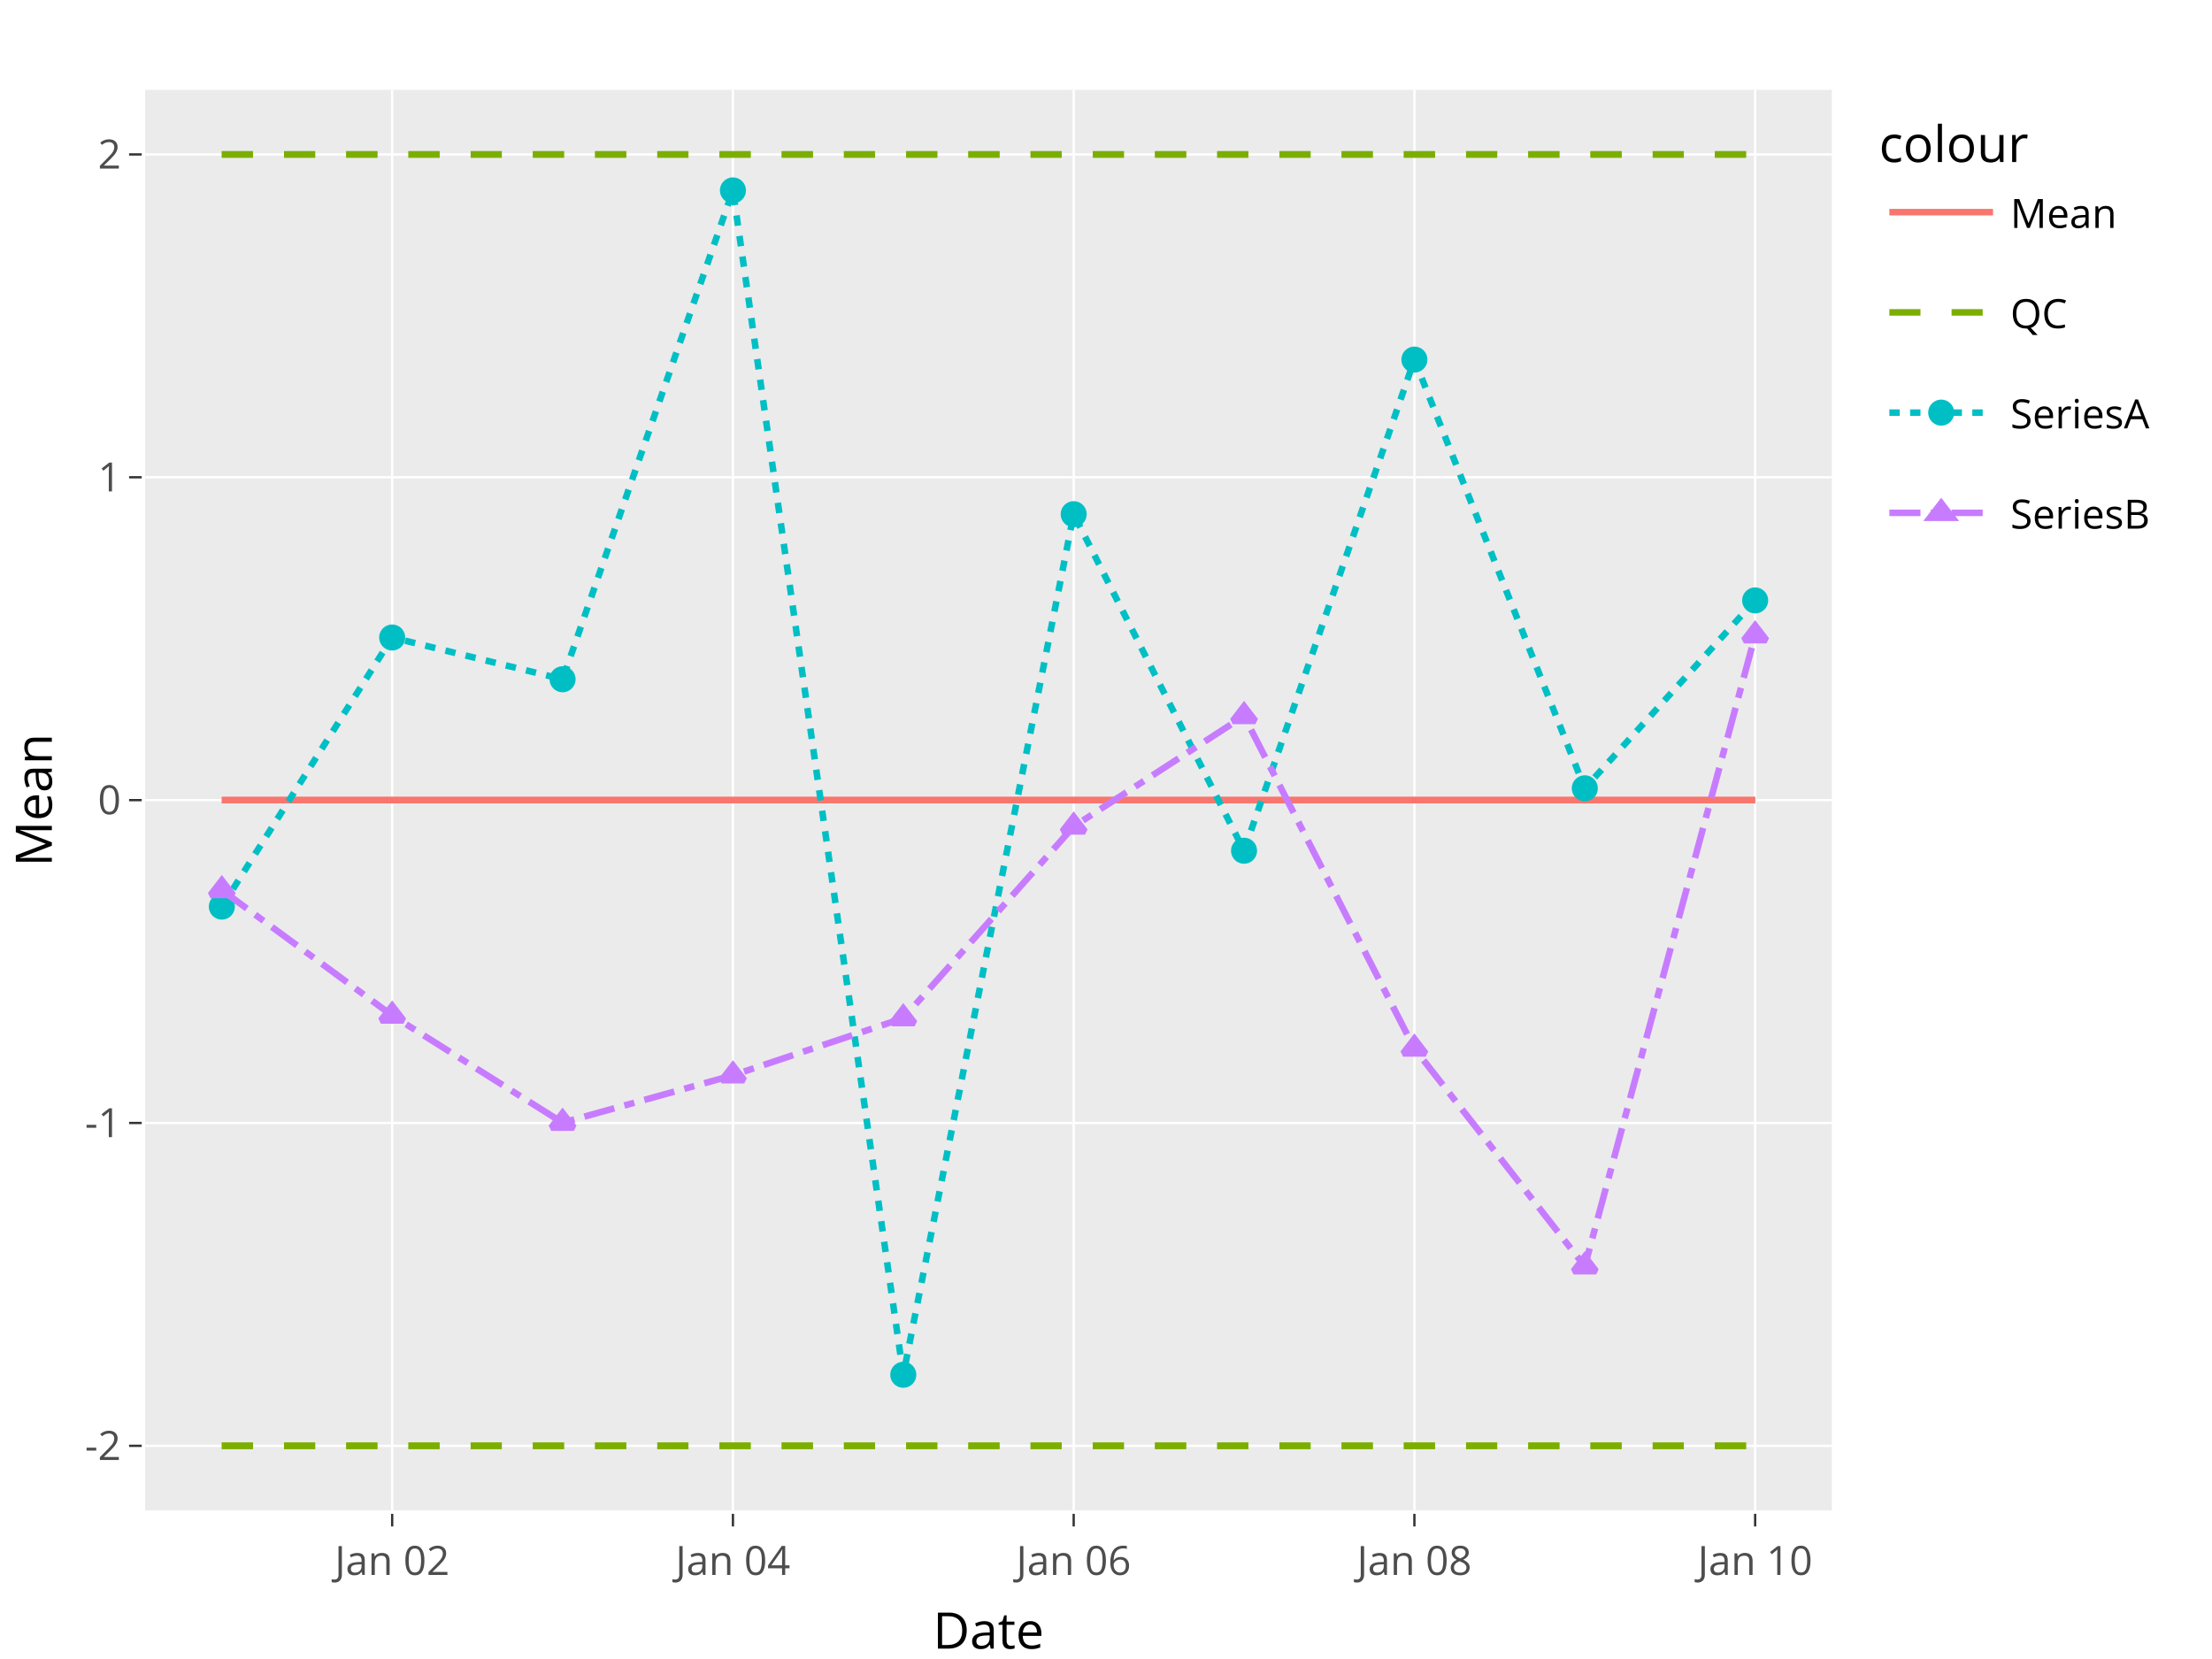
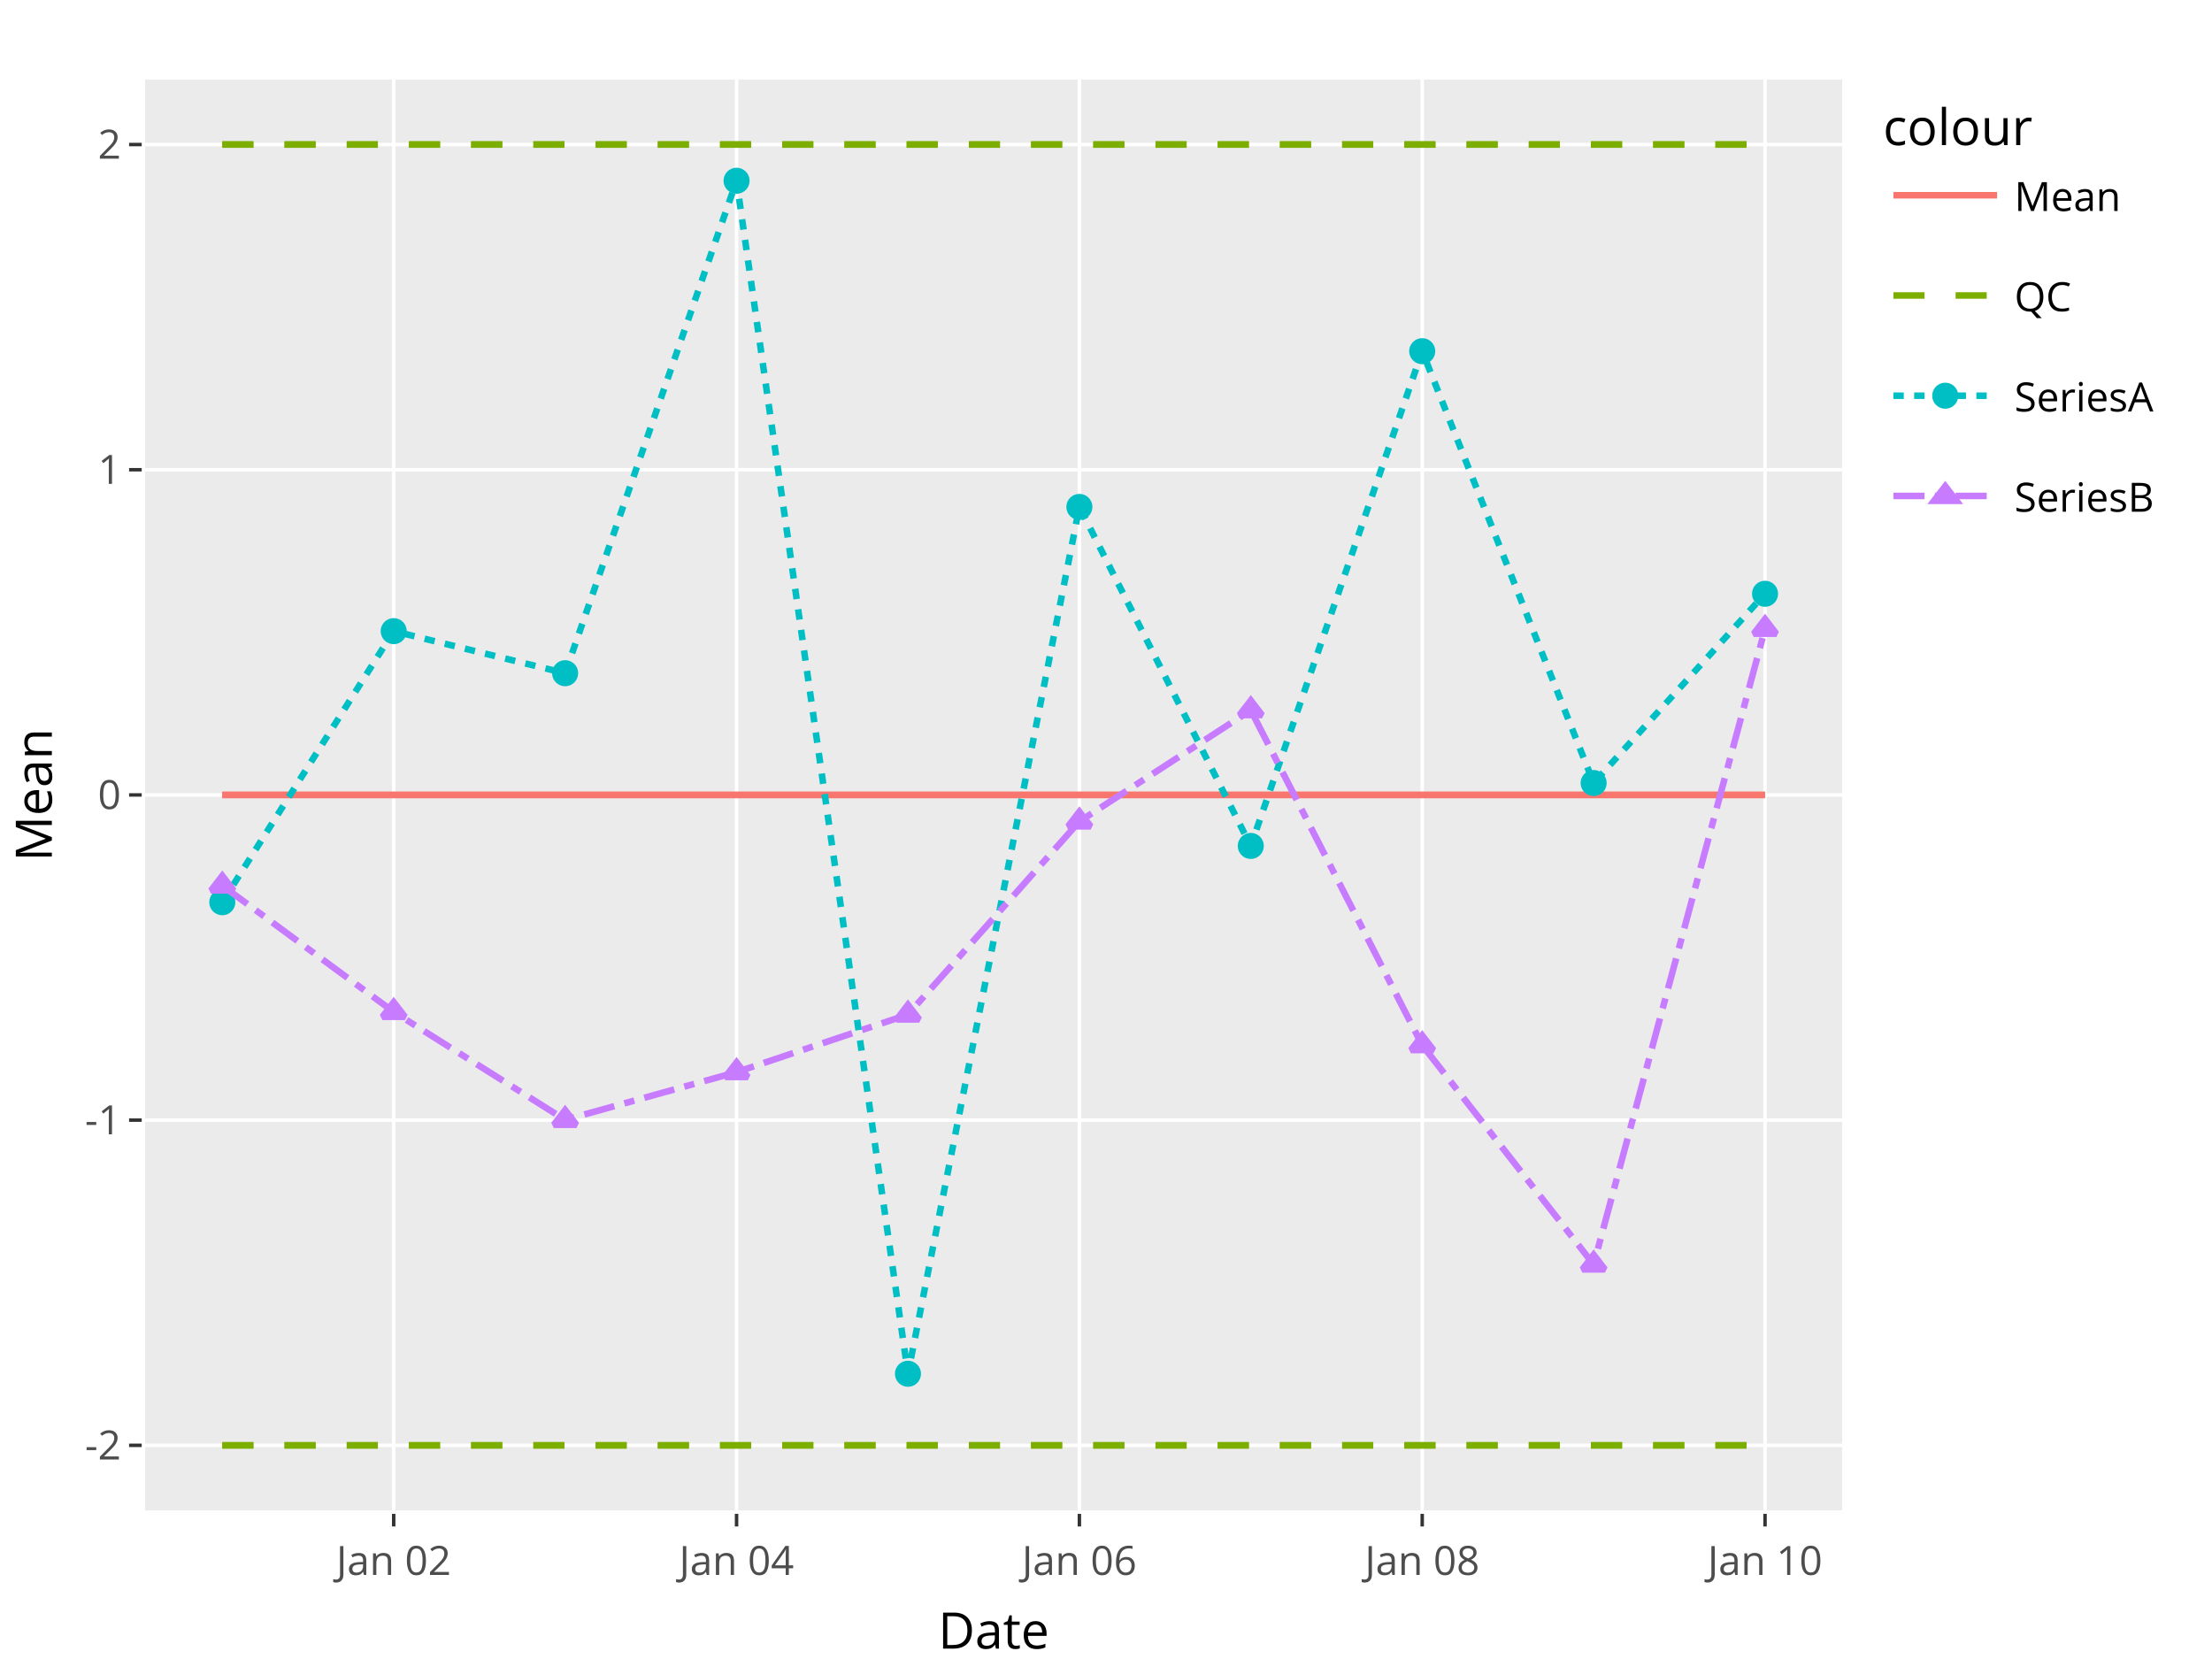
<svg xmlns="http://www.w3.org/2000/svg" class="main-svg" width="640" height="480" style="" viewBox="0 0 640 480">
  <rect x="0" y="0" width="640" height="480" style="fill: rgb(255, 255, 255); fill-opacity: 1;" />
  <defs id="defs-">
    <g class="clips">
      <clipPath id="clipxyplot" class="plotclip">
-         <rect width="488" height="411" />
+         <rect width="491" height="414" />
      </clipPath>
      <clipPath class="axesclip" id="clipx">
-         <rect x="42" y="0" width="488" height="480" />
+         <rect x="42" y="0" width="491" height="480" />
      </clipPath>
      <clipPath class="axesclip" id="clipy">
-         <rect x="0" y="26" width="640" height="411" />
+         <rect x="0" y="23" width="640" height="414" />
      </clipPath>
      <clipPath class="axesclip" id="clipxy">
-         <rect x="42" y="26" width="488" height="411" />
+         <rect x="42" y="23" width="491" height="414" />
      </clipPath>
    </g>
    <g class="gradients" />
    <g class="patterns" />
  </defs>
  <g class="bglayer">
-     <rect class="bg" x="42" y="26" width="488" height="411" style="fill: rgb(235, 235, 235); fill-opacity: 1; stroke-width: 0;" />
+     <rect class="bg" x="42" y="23" width="491" height="414" style="fill: rgb(235, 235, 235); fill-opacity: 1; stroke-width: 0;" />
  </g>
  <g class="layer-below">
    <g class="imagelayer" />
    <g class="shapelayer">
-       <path data-index="0" fill-rule="evenodd" d="M42,437H530V26H42Z" style="opacity: 1; stroke: rgb(0, 0, 0); stroke-opacity: 0; fill: rgb(0, 0, 0); fill-opacity: 0; stroke-width: 0px;" />
+       <path data-index="0" fill-rule="evenodd" d="M42,437H533V23H42Z" style="opacity: 1; stroke: rgb(0, 0, 0); stroke-opacity: 0; fill: rgb(0, 0, 0); fill-opacity: 0; stroke-width: 0px;" />
    </g>
  </g>
  <g class="cartesianlayer">
    <g class="subplot xy">
      <g class="layer-subplot">
        <g class="shapelayer" />
        <g class="imagelayer" />
      </g>
      <g class="gridlayer">
        <g class="x">
-           <path class="xgrid crisp" transform="translate(113.47,0)" d="M0,26v411" style="stroke: rgb(255, 255, 255); stroke-opacity: 1; stroke-width: 0.664px;" />
-           <path class="xgrid crisp" transform="translate(212.06,0)" d="M0,26v411" style="stroke: rgb(255, 255, 255); stroke-opacity: 1; stroke-width: 0.664px;" />
-           <path class="xgrid crisp" transform="translate(310.65,0)" d="M0,26v411" style="stroke: rgb(255, 255, 255); stroke-opacity: 1; stroke-width: 0.664px;" />
-           <path class="xgrid crisp" transform="translate(409.23,0)" d="M0,26v411" style="stroke: rgb(255, 255, 255); stroke-opacity: 1; stroke-width: 0.664px;" />
-           <path class="xgrid crisp" transform="translate(507.82,0)" d="M0,26v411" style="stroke: rgb(255, 255, 255); stroke-opacity: 1; stroke-width: 0.664px;" />
+           <path class="xgrid crisp" transform="translate(113.91,0)" d="M0,23v414" style="stroke: rgb(255, 255, 255); stroke-opacity: 1; stroke-width: 1px;" />
+           <path class="xgrid crisp" transform="translate(213.11,0)" d="M0,23v414" style="stroke: rgb(255, 255, 255); stroke-opacity: 1; stroke-width: 1px;" />
+           <path class="xgrid crisp" transform="translate(312.3,0)" d="M0,23v414" style="stroke: rgb(255, 255, 255); stroke-opacity: 1; stroke-width: 1px;" />
+           <path class="xgrid crisp" transform="translate(411.49,0)" d="M0,23v414" style="stroke: rgb(255, 255, 255); stroke-opacity: 1; stroke-width: 1px;" />
+           <path class="xgrid crisp" transform="translate(510.68,0)" d="M0,23v414" style="stroke: rgb(255, 255, 255); stroke-opacity: 1; stroke-width: 1px;" />
        </g>
        <g class="y">
-           <path class="ygrid crisp" transform="translate(0,418.32)" d="M42,0h488" style="stroke: rgb(255, 255, 255); stroke-opacity: 1; stroke-width: 0.664px;" />
-           <path class="ygrid crisp" transform="translate(0,324.91)" d="M42,0h488" style="stroke: rgb(255, 255, 255); stroke-opacity: 1; stroke-width: 0.664px;" />
-           <path class="ygrid crisp" transform="translate(0,231.5)" d="M42,0h488" style="stroke: rgb(255, 255, 255); stroke-opacity: 1; stroke-width: 0.664px;" />
-           <path class="ygrid crisp" transform="translate(0,138.09)" d="M42,0h488" style="stroke: rgb(255, 255, 255); stroke-opacity: 1; stroke-width: 0.664px;" />
-           <path class="ygrid crisp" transform="translate(0,44.68)" d="M42,0h488" style="stroke: rgb(255, 255, 255); stroke-opacity: 1; stroke-width: 0.664px;" />
+           <path class="ygrid crisp" transform="translate(0,418.18)" d="M42,0h491" style="stroke: rgb(255, 255, 255); stroke-opacity: 1; stroke-width: 1px;" />
+           <path class="ygrid crisp" transform="translate(0,324.09)" d="M42,0h491" style="stroke: rgb(255, 255, 255); stroke-opacity: 1; stroke-width: 1px;" />
+           <path class="ygrid crisp" transform="translate(0,230)" d="M42,0h491" style="stroke: rgb(255, 255, 255); stroke-opacity: 1; stroke-width: 1px;" />
+           <path class="ygrid crisp" transform="translate(0,135.91)" d="M42,0h491" style="stroke: rgb(255, 255, 255); stroke-opacity: 1; stroke-width: 1px;" />
+           <path class="ygrid crisp" transform="translate(0,41.82)" d="M42,0h491" style="stroke: rgb(255, 255, 255); stroke-opacity: 1; stroke-width: 1px;" />
        </g>
      </g>
      <g class="zerolinelayer" />
      <path class="xlines-below" />
      <path class="ylines-below" />
      <g class="overlines-below" />
      <g class="xaxislayer-below" />
      <g class="yaxislayer-below" />
      <g class="overaxes-below" />
-       <g class="plot" transform="translate(42,26)" clip-path="url(#clipxyplot)">
+       <g class="plot" transform="translate(42,23)" clip-path="url(#clipxyplot)">
        <g class="scatterlayer mlayer">
          <g class="trace scatter trace-vdiffr-plotly-1" style="stroke-miterlimit: 2; opacity: 1;">
            <g class="fills" />
            <g class="errorbars" />
            <g class="lines">
-               <path class="js-line" d="M22.18,205.5L465.82,205.5" style="vector-effect: non-scaling-stroke; fill: none; stroke: rgb(248, 118, 109); stroke-opacity: 1; stroke-width: 1.89px; opacity: 1;" />
+               <path class="js-line" d="M22.32,207L468.68,207" style="vector-effect: non-scaling-stroke; fill: none; stroke: rgb(248, 118, 109); stroke-opacity: 1; stroke-width: 1.89px; opacity: 1;" />
            </g>
            <g class="points" />
            <g class="text" />
          </g>
          <g class="trace scatter trace-vdiffr-plotly-2" style="stroke-miterlimit: 2; opacity: 1;">
            <g class="fills" />
            <g class="errorbars" />
            <g class="lines">
-               <path class="js-line" d="M22.18,205.5L465.82,205.5" style="vector-effect: non-scaling-stroke; fill: none; stroke: rgb(248, 118, 109); stroke-opacity: 1; stroke-width: 1.89px; opacity: 1;" />
+               <path class="js-line" d="M22.32,207L468.68,207" style="vector-effect: non-scaling-stroke; fill: none; stroke: rgb(248, 118, 109); stroke-opacity: 1; stroke-width: 1.89px; opacity: 1;" />
            </g>
            <g class="points" />
            <g class="text" />
          </g>
          <g class="trace scatter trace-vdiffr-plotly-3" style="stroke-miterlimit: 2; opacity: 1;">
            <g class="fills" />
            <g class="errorbars" />
            <g class="lines">
-               <path class="js-line" d="M22.18,18.68L465.82,18.68" style="vector-effect: non-scaling-stroke; fill: none; stroke: rgb(124, 174, 0); stroke-opacity: 1; stroke-width: 1.89px; opacity: 1; stroke-dasharray: 9px, 9px;" />
+               <path class="js-line" d="M22.32,18.82L468.68,18.82" style="vector-effect: non-scaling-stroke; fill: none; stroke: rgb(124, 174, 0); stroke-opacity: 1; stroke-width: 1.89px; opacity: 1; stroke-dasharray: 9px, 9px;" />
            </g>
            <g class="points" />
            <g class="text" />
          </g>
          <g class="trace scatter trace-vdiffr-plotly-4" style="stroke-miterlimit: 2; opacity: 1;">
            <g class="fills" />
            <g class="errorbars" />
            <g class="lines">
-               <path class="js-line" d="M22.18,18.68L465.82,18.68" style="vector-effect: non-scaling-stroke; fill: none; stroke: rgb(124, 174, 0); stroke-opacity: 1; stroke-width: 1.89px; opacity: 1; stroke-dasharray: 9px, 9px;" />
+               <path class="js-line" d="M22.32,18.82L468.68,18.82" style="vector-effect: non-scaling-stroke; fill: none; stroke: rgb(124, 174, 0); stroke-opacity: 1; stroke-width: 1.89px; opacity: 1; stroke-dasharray: 9px, 9px;" />
            </g>
            <g class="points" />
            <g class="text" />
          </g>
          <g class="trace scatter trace-vdiffr-plotly-5" style="stroke-miterlimit: 2; opacity: 1;">
            <g class="fills" />
            <g class="errorbars" />
            <g class="lines">
-               <path class="js-line" d="M22.18,392.32L465.82,392.32" style="vector-effect: non-scaling-stroke; fill: none; stroke: rgb(124, 174, 0); stroke-opacity: 1; stroke-width: 1.89px; opacity: 1; stroke-dasharray: 9px, 9px;" />
+               <path class="js-line" d="M22.32,395.18L468.68,395.18" style="vector-effect: non-scaling-stroke; fill: none; stroke: rgb(124, 174, 0); stroke-opacity: 1; stroke-width: 1.89px; opacity: 1; stroke-dasharray: 9px, 9px;" />
            </g>
            <g class="points" />
            <g class="text" />
          </g>
          <g class="trace scatter trace-vdiffr-plotly-6" style="stroke-miterlimit: 2; opacity: 1;">
            <g class="fills" />
            <g class="errorbars" />
            <g class="lines">
-               <path class="js-line" d="M22.18,392.32L465.82,392.32" style="vector-effect: non-scaling-stroke; fill: none; stroke: rgb(124, 174, 0); stroke-opacity: 1; stroke-width: 1.89px; opacity: 1; stroke-dasharray: 9px, 9px;" />
+               <path class="js-line" d="M22.32,395.18L468.68,395.18" style="vector-effect: non-scaling-stroke; fill: none; stroke: rgb(124, 174, 0); stroke-opacity: 1; stroke-width: 1.89px; opacity: 1; stroke-dasharray: 9px, 9px;" />
            </g>
            <g class="points" />
            <g class="text" />
          </g>
          <g class="trace scatter trace-vdiffr-plotly-7" style="stroke-miterlimit: 2; opacity: 1;">
            <g class="fills" />
            <g class="errorbars" />
            <g class="lines">
-               <path class="js-line" d="M22.18,236.31L71.47,158.45L120.77,170.53L170.06,29.09L219.35,371.76L268.65,122.77L317.94,220.14L367.23,78.04L416.53,202.08L465.82,147.72" style="vector-effect: non-scaling-stroke; fill: none; stroke: rgb(0, 191, 196); stroke-opacity: 1; stroke-width: 1.89px; opacity: 1; stroke-dasharray: 3px, 3px;" />
+               <path class="js-line" d="M22.32,238.04L71.91,159.61L121.51,171.78L171.11,29.3L220.7,374.47L270.3,123.67L319.89,221.75L369.49,78.61L419.09,203.55L468.68,148.8" style="vector-effect: non-scaling-stroke; fill: none; stroke: rgb(0, 191, 196); stroke-opacity: 1; stroke-width: 1.89px; opacity: 1; stroke-dasharray: 3px, 3px;" />
            </g>
            <g class="points">
-               <path class="point" transform="translate(22.18,236.31)" d="M2.83,0A2.83,2.83 0 1,1 0,-2.83A2.83,2.83 0 0,1 2.83,0Z" style="opacity: 1; stroke-width: 1.89px; fill: rgb(0, 191, 196); fill-opacity: 1; stroke: rgb(0, 191, 196); stroke-opacity: 1;" />
-               <path class="point" transform="translate(71.47,158.45)" d="M2.83,0A2.83,2.83 0 1,1 0,-2.83A2.83,2.83 0 0,1 2.83,0Z" style="opacity: 1; stroke-width: 1.89px; fill: rgb(0, 191, 196); fill-opacity: 1; stroke: rgb(0, 191, 196); stroke-opacity: 1;" />
-               <path class="point" transform="translate(120.77,170.53)" d="M2.83,0A2.83,2.83 0 1,1 0,-2.83A2.83,2.83 0 0,1 2.83,0Z" style="opacity: 1; stroke-width: 1.89px; fill: rgb(0, 191, 196); fill-opacity: 1; stroke: rgb(0, 191, 196); stroke-opacity: 1;" />
-               <path class="point" transform="translate(170.06,29.09)" d="M2.83,0A2.83,2.83 0 1,1 0,-2.83A2.83,2.83 0 0,1 2.83,0Z" style="opacity: 1; stroke-width: 1.89px; fill: rgb(0, 191, 196); fill-opacity: 1; stroke: rgb(0, 191, 196); stroke-opacity: 1;" />
-               <path class="point" transform="translate(219.35,371.76)" d="M2.83,0A2.83,2.83 0 1,1 0,-2.83A2.83,2.83 0 0,1 2.83,0Z" style="opacity: 1; stroke-width: 1.89px; fill: rgb(0, 191, 196); fill-opacity: 1; stroke: rgb(0, 191, 196); stroke-opacity: 1;" />
-               <path class="point" transform="translate(268.65,122.77)" d="M2.83,0A2.83,2.83 0 1,1 0,-2.83A2.83,2.83 0 0,1 2.83,0Z" style="opacity: 1; stroke-width: 1.89px; fill: rgb(0, 191, 196); fill-opacity: 1; stroke: rgb(0, 191, 196); stroke-opacity: 1;" />
-               <path class="point" transform="translate(317.94,220.14)" d="M2.83,0A2.83,2.83 0 1,1 0,-2.83A2.83,2.83 0 0,1 2.83,0Z" style="opacity: 1; stroke-width: 1.89px; fill: rgb(0, 191, 196); fill-opacity: 1; stroke: rgb(0, 191, 196); stroke-opacity: 1;" />
-               <path class="point" transform="translate(367.23,78.04)" d="M2.83,0A2.83,2.83 0 1,1 0,-2.83A2.83,2.83 0 0,1 2.83,0Z" style="opacity: 1; stroke-width: 1.89px; fill: rgb(0, 191, 196); fill-opacity: 1; stroke: rgb(0, 191, 196); stroke-opacity: 1;" />
-               <path class="point" transform="translate(416.53,202.08)" d="M2.83,0A2.83,2.83 0 1,1 0,-2.83A2.83,2.83 0 0,1 2.83,0Z" style="opacity: 1; stroke-width: 1.89px; fill: rgb(0, 191, 196); fill-opacity: 1; stroke: rgb(0, 191, 196); stroke-opacity: 1;" />
-               <path class="point" transform="translate(465.82,147.72)" d="M2.83,0A2.83,2.83 0 1,1 0,-2.83A2.83,2.83 0 0,1 2.83,0Z" style="opacity: 1; stroke-width: 1.89px; fill: rgb(0, 191, 196); fill-opacity: 1; stroke: rgb(0, 191, 196); stroke-opacity: 1;" />
+               <path class="point" transform="translate(22.32,238.04)" d="M2.83,0A2.83,2.83 0 1,1 0,-2.83A2.83,2.83 0 0,1 2.83,0Z" style="opacity: 1; stroke-width: 1.89px; fill: rgb(0, 191, 196); fill-opacity: 1; stroke: rgb(0, 191, 196); stroke-opacity: 1;" />
+               <path class="point" transform="translate(71.91,159.61)" d="M2.83,0A2.83,2.83 0 1,1 0,-2.83A2.83,2.83 0 0,1 2.83,0Z" style="opacity: 1; stroke-width: 1.89px; fill: rgb(0, 191, 196); fill-opacity: 1; stroke: rgb(0, 191, 196); stroke-opacity: 1;" />
+               <path class="point" transform="translate(121.51,171.78)" d="M2.83,0A2.83,2.83 0 1,1 0,-2.83A2.83,2.83 0 0,1 2.83,0Z" style="opacity: 1; stroke-width: 1.89px; fill: rgb(0, 191, 196); fill-opacity: 1; stroke: rgb(0, 191, 196); stroke-opacity: 1;" />
+               <path class="point" transform="translate(171.11,29.3)" d="M2.83,0A2.83,2.83 0 1,1 0,-2.83A2.83,2.83 0 0,1 2.83,0Z" style="opacity: 1; stroke-width: 1.89px; fill: rgb(0, 191, 196); fill-opacity: 1; stroke: rgb(0, 191, 196); stroke-opacity: 1;" />
+               <path class="point" transform="translate(220.7,374.47)" d="M2.83,0A2.83,2.83 0 1,1 0,-2.83A2.83,2.83 0 0,1 2.83,0Z" style="opacity: 1; stroke-width: 1.89px; fill: rgb(0, 191, 196); fill-opacity: 1; stroke: rgb(0, 191, 196); stroke-opacity: 1;" />
+               <path class="point" transform="translate(270.3,123.67)" d="M2.83,0A2.83,2.83 0 1,1 0,-2.83A2.83,2.83 0 0,1 2.83,0Z" style="opacity: 1; stroke-width: 1.89px; fill: rgb(0, 191, 196); fill-opacity: 1; stroke: rgb(0, 191, 196); stroke-opacity: 1;" />
+               <path class="point" transform="translate(319.89,221.75)" d="M2.83,0A2.83,2.83 0 1,1 0,-2.83A2.83,2.83 0 0,1 2.83,0Z" style="opacity: 1; stroke-width: 1.89px; fill: rgb(0, 191, 196); fill-opacity: 1; stroke: rgb(0, 191, 196); stroke-opacity: 1;" />
+               <path class="point" transform="translate(369.49,78.61)" d="M2.83,0A2.83,2.83 0 1,1 0,-2.83A2.83,2.83 0 0,1 2.83,0Z" style="opacity: 1; stroke-width: 1.89px; fill: rgb(0, 191, 196); fill-opacity: 1; stroke: rgb(0, 191, 196); stroke-opacity: 1;" />
+               <path class="point" transform="translate(419.09,203.55)" d="M2.83,0A2.83,2.83 0 1,1 0,-2.83A2.83,2.83 0 0,1 2.83,0Z" style="opacity: 1; stroke-width: 1.89px; fill: rgb(0, 191, 196); fill-opacity: 1; stroke: rgb(0, 191, 196); stroke-opacity: 1;" />
+               <path class="point" transform="translate(468.68,148.8)" d="M2.83,0A2.83,2.83 0 1,1 0,-2.83A2.83,2.83 0 0,1 2.83,0Z" style="opacity: 1; stroke-width: 1.89px; fill: rgb(0, 191, 196); fill-opacity: 1; stroke: rgb(0, 191, 196); stroke-opacity: 1;" />
            </g>
            <g class="text" />
          </g>
          <g class="trace scatter trace-vdiffr-plotly-8" style="stroke-miterlimit: 2; opacity: 1;">
            <g class="fills" />
            <g class="errorbars" />
            <g class="lines">
-               <path class="js-line" d="M22.18,231.53L71.47,267.82L120.77,298.83L170.06,285.11L219.35,268.58L268.65,213.12L317.94,181.16L367.23,277.37L416.53,340.37L465.82,157.79" style="vector-effect: non-scaling-stroke; fill: none; stroke: rgb(199, 124, 255); stroke-opacity: 1; stroke-width: 1.89px; opacity: 1; stroke-dasharray: 9px, 3px, 3px, 3px;" />
+               <path class="js-line" d="M22.32,233.22L71.91,269.78L121.51,301.01L171.11,287.19L220.7,270.54L270.3,214.67L319.89,182.48L369.49,279.4L419.09,342.86L468.68,158.94" style="vector-effect: non-scaling-stroke; fill: none; stroke: rgb(199, 124, 255); stroke-opacity: 1; stroke-width: 1.89px; opacity: 1; stroke-dasharray: 9px, 3px, 3px, 3px;" />
            </g>
            <g class="points">
-               <path class="point" transform="translate(22.18,231.53)" d="M-3.27,1.42H3.27L0,-2.83Z" style="opacity: 1; stroke-width: 1.89px; fill: rgb(199, 124, 255); fill-opacity: 1; stroke: rgb(199, 124, 255); stroke-opacity: 1;" />
-               <path class="point" transform="translate(71.47,267.82)" d="M-3.27,1.42H3.27L0,-2.83Z" style="opacity: 1; stroke-width: 1.89px; fill: rgb(199, 124, 255); fill-opacity: 1; stroke: rgb(199, 124, 255); stroke-opacity: 1;" />
-               <path class="point" transform="translate(120.77,298.83)" d="M-3.27,1.42H3.27L0,-2.83Z" style="opacity: 1; stroke-width: 1.89px; fill: rgb(199, 124, 255); fill-opacity: 1; stroke: rgb(199, 124, 255); stroke-opacity: 1;" />
-               <path class="point" transform="translate(170.06,285.11)" d="M-3.27,1.42H3.27L0,-2.83Z" style="opacity: 1; stroke-width: 1.89px; fill: rgb(199, 124, 255); fill-opacity: 1; stroke: rgb(199, 124, 255); stroke-opacity: 1;" />
-               <path class="point" transform="translate(219.35,268.58)" d="M-3.27,1.42H3.27L0,-2.83Z" style="opacity: 1; stroke-width: 1.89px; fill: rgb(199, 124, 255); fill-opacity: 1; stroke: rgb(199, 124, 255); stroke-opacity: 1;" />
-               <path class="point" transform="translate(268.65,213.12)" d="M-3.27,1.42H3.27L0,-2.83Z" style="opacity: 1; stroke-width: 1.89px; fill: rgb(199, 124, 255); fill-opacity: 1; stroke: rgb(199, 124, 255); stroke-opacity: 1;" />
-               <path class="point" transform="translate(317.94,181.16)" d="M-3.27,1.42H3.27L0,-2.83Z" style="opacity: 1; stroke-width: 1.89px; fill: rgb(199, 124, 255); fill-opacity: 1; stroke: rgb(199, 124, 255); stroke-opacity: 1;" />
-               <path class="point" transform="translate(367.23,277.37)" d="M-3.27,1.42H3.27L0,-2.83Z" style="opacity: 1; stroke-width: 1.89px; fill: rgb(199, 124, 255); fill-opacity: 1; stroke: rgb(199, 124, 255); stroke-opacity: 1;" />
-               <path class="point" transform="translate(416.53,340.37)" d="M-3.27,1.42H3.27L0,-2.83Z" style="opacity: 1; stroke-width: 1.89px; fill: rgb(199, 124, 255); fill-opacity: 1; stroke: rgb(199, 124, 255); stroke-opacity: 1;" />
-               <path class="point" transform="translate(465.82,157.79)" d="M-3.27,1.42H3.27L0,-2.83Z" style="opacity: 1; stroke-width: 1.89px; fill: rgb(199, 124, 255); fill-opacity: 1; stroke: rgb(199, 124, 255); stroke-opacity: 1;" />
+               <path class="point" transform="translate(22.32,233.22)" d="M-3.27,1.42H3.27L0,-2.83Z" style="opacity: 1; stroke-width: 1.89px; fill: rgb(199, 124, 255); fill-opacity: 1; stroke: rgb(199, 124, 255); stroke-opacity: 1;" />
+               <path class="point" transform="translate(71.91,269.78)" d="M-3.27,1.42H3.27L0,-2.83Z" style="opacity: 1; stroke-width: 1.89px; fill: rgb(199, 124, 255); fill-opacity: 1; stroke: rgb(199, 124, 255); stroke-opacity: 1;" />
+               <path class="point" transform="translate(121.51,301.01)" d="M-3.27,1.42H3.27L0,-2.83Z" style="opacity: 1; stroke-width: 1.89px; fill: rgb(199, 124, 255); fill-opacity: 1; stroke: rgb(199, 124, 255); stroke-opacity: 1;" />
+               <path class="point" transform="translate(171.11,287.19)" d="M-3.27,1.42H3.27L0,-2.83Z" style="opacity: 1; stroke-width: 1.89px; fill: rgb(199, 124, 255); fill-opacity: 1; stroke: rgb(199, 124, 255); stroke-opacity: 1;" />
+               <path class="point" transform="translate(220.7,270.54)" d="M-3.27,1.42H3.27L0,-2.83Z" style="opacity: 1; stroke-width: 1.89px; fill: rgb(199, 124, 255); fill-opacity: 1; stroke: rgb(199, 124, 255); stroke-opacity: 1;" />
+               <path class="point" transform="translate(270.3,214.67)" d="M-3.27,1.42H3.27L0,-2.83Z" style="opacity: 1; stroke-width: 1.89px; fill: rgb(199, 124, 255); fill-opacity: 1; stroke: rgb(199, 124, 255); stroke-opacity: 1;" />
+               <path class="point" transform="translate(319.89,182.48)" d="M-3.27,1.42H3.27L0,-2.83Z" style="opacity: 1; stroke-width: 1.89px; fill: rgb(199, 124, 255); fill-opacity: 1; stroke: rgb(199, 124, 255); stroke-opacity: 1;" />
+               <path class="point" transform="translate(369.49,279.4)" d="M-3.27,1.42H3.27L0,-2.83Z" style="opacity: 1; stroke-width: 1.89px; fill: rgb(199, 124, 255); fill-opacity: 1; stroke: rgb(199, 124, 255); stroke-opacity: 1;" />
+               <path class="point" transform="translate(419.09,342.86)" d="M-3.27,1.42H3.27L0,-2.83Z" style="opacity: 1; stroke-width: 1.89px; fill: rgb(199, 124, 255); fill-opacity: 1; stroke: rgb(199, 124, 255); stroke-opacity: 1;" />
+               <path class="point" transform="translate(468.68,158.94)" d="M-3.27,1.42H3.27L0,-2.83Z" style="opacity: 1; stroke-width: 1.89px; fill: rgb(199, 124, 255); fill-opacity: 1; stroke: rgb(199, 124, 255); stroke-opacity: 1;" />
            </g>
            <g class="text" />
          </g>
        </g>
      </g>
      <g class="overplot" />
      <path class="xlines-above crisp" d="" style="fill: none; stroke-width: 1px; stroke: rgb(0, 0, 0); stroke-opacity: 0;" />
      <path class="ylines-above crisp" d="" style="fill: none; stroke-width: 1px; stroke: rgb(0, 0, 0); stroke-opacity: 0;" />
      <g class="overlines-above" />
      <g class="xaxislayer-above">
-         <path class="xtick ticks crisp" d="M0,438v3.653" transform="translate(113.47,0)" style="stroke: rgb(51, 51, 51); stroke-opacity: 1; stroke-width: 0.664px;" />
-         <path class="xtick ticks crisp" d="M0,438v3.653" transform="translate(212.06,0)" style="stroke: rgb(51, 51, 51); stroke-opacity: 1; stroke-width: 0.664px;" />
-         <path class="xtick ticks crisp" d="M0,438v3.653" transform="translate(310.65,0)" style="stroke: rgb(51, 51, 51); stroke-opacity: 1; stroke-width: 0.664px;" />
-         <path class="xtick ticks crisp" d="M0,438v3.653" transform="translate(409.23,0)" style="stroke: rgb(51, 51, 51); stroke-opacity: 1; stroke-width: 0.664px;" />
-         <path class="xtick ticks crisp" d="M0,438v3.653" transform="translate(507.82,0)" style="stroke: rgb(51, 51, 51); stroke-opacity: 1; stroke-width: 0.664px;" />
-         <g class="xtick">
-           <text text-anchor="middle" x="0" y="455.68" transform="translate(113.47,0)" style="font-family: 'Open Sans', verdana, arial, sans-serif; font-size: 11.69px; fill: rgb(77, 77, 77); fill-opacity: 1; white-space: pre; opacity: 1;">Jan 02</text>
-         </g>
-         <g class="xtick">
-           <text text-anchor="middle" x="0" y="455.68" style="font-family: 'Open Sans', verdana, arial, sans-serif; font-size: 11.69px; fill: rgb(77, 77, 77); fill-opacity: 1; white-space: pre; opacity: 1;" transform="translate(212.06,0)">Jan 04</text>
-         </g>
-         <g class="xtick">
-           <text text-anchor="middle" x="0" y="455.68" style="font-family: 'Open Sans', verdana, arial, sans-serif; font-size: 11.69px; fill: rgb(77, 77, 77); fill-opacity: 1; white-space: pre; opacity: 1;" transform="translate(310.65,0)">Jan 06</text>
-         </g>
-         <g class="xtick">
-           <text text-anchor="middle" x="0" y="455.68" style="font-family: 'Open Sans', verdana, arial, sans-serif; font-size: 11.69px; fill: rgb(77, 77, 77); fill-opacity: 1; white-space: pre; opacity: 1;" transform="translate(409.23,0)">Jan 08</text>
-         </g>
-         <g class="xtick">
-           <text text-anchor="middle" x="0" y="455.68" style="font-family: 'Open Sans', verdana, arial, sans-serif; font-size: 11.69px; fill: rgb(77, 77, 77); fill-opacity: 1; white-space: pre; opacity: 1;" transform="translate(507.82,0)">Jan 10</text>
+         <path class="xtick ticks crisp" d="M0,438v3.653" transform="translate(113.91,0)" style="stroke: rgb(51, 51, 51); stroke-opacity: 1; stroke-width: 1px;" />
+         <path class="xtick ticks crisp" d="M0,438v3.653" transform="translate(213.11,0)" style="stroke: rgb(51, 51, 51); stroke-opacity: 1; stroke-width: 1px;" />
+         <path class="xtick ticks crisp" d="M0,438v3.653" transform="translate(312.3,0)" style="stroke: rgb(51, 51, 51); stroke-opacity: 1; stroke-width: 1px;" />
+         <path class="xtick ticks crisp" d="M0,438v3.653" transform="translate(411.49,0)" style="stroke: rgb(51, 51, 51); stroke-opacity: 1; stroke-width: 1px;" />
+         <path class="xtick ticks crisp" d="M0,438v3.653" transform="translate(510.68,0)" style="stroke: rgb(51, 51, 51); stroke-opacity: 1; stroke-width: 1px;" />
+         <g class="xtick">
+           <text text-anchor="middle" x="0" y="455.68" transform="translate(113.91,0)" style="font-family: 'Open Sans', verdana, arial, sans-serif; font-size: 11.69px; fill: rgb(77, 77, 77); fill-opacity: 1; white-space: pre; opacity: 1;">Jan 02</text>
+         </g>
+         <g class="xtick">
+           <text text-anchor="middle" x="0" y="455.68" style="font-family: 'Open Sans', verdana, arial, sans-serif; font-size: 11.69px; fill: rgb(77, 77, 77); fill-opacity: 1; white-space: pre; opacity: 1;" transform="translate(213.11,0)">Jan 04</text>
+         </g>
+         <g class="xtick">
+           <text text-anchor="middle" x="0" y="455.68" style="font-family: 'Open Sans', verdana, arial, sans-serif; font-size: 11.69px; fill: rgb(77, 77, 77); fill-opacity: 1; white-space: pre; opacity: 1;" transform="translate(312.3,0)">Jan 06</text>
+         </g>
+         <g class="xtick">
+           <text text-anchor="middle" x="0" y="455.68" style="font-family: 'Open Sans', verdana, arial, sans-serif; font-size: 11.69px; fill: rgb(77, 77, 77); fill-opacity: 1; white-space: pre; opacity: 1;" transform="translate(411.49,0)">Jan 08</text>
+         </g>
+         <g class="xtick">
+           <text text-anchor="middle" x="0" y="455.68" style="font-family: 'Open Sans', verdana, arial, sans-serif; font-size: 11.69px; fill: rgb(77, 77, 77); fill-opacity: 1; white-space: pre; opacity: 1;" transform="translate(510.68,0)">Jan 10</text>
        </g>
      </g>
      <g class="yaxislayer-above">
-         <path class="ytick ticks crisp" d="M41,0h-3.653" transform="translate(0,418.32)" style="stroke: rgb(51, 51, 51); stroke-opacity: 1; stroke-width: 0.664px;" />
-         <path class="ytick ticks crisp" d="M41,0h-3.653" transform="translate(0,324.91)" style="stroke: rgb(51, 51, 51); stroke-opacity: 1; stroke-width: 0.664px;" />
-         <path class="ytick ticks crisp" d="M41,0h-3.653" transform="translate(0,231.5)" style="stroke: rgb(51, 51, 51); stroke-opacity: 1; stroke-width: 0.664px;" />
-         <path class="ytick ticks crisp" d="M41,0h-3.653" transform="translate(0,138.09)" style="stroke: rgb(51, 51, 51); stroke-opacity: 1; stroke-width: 0.664px;" />
-         <path class="ytick ticks crisp" d="M41,0h-3.653" transform="translate(0,44.68)" style="stroke: rgb(51, 51, 51); stroke-opacity: 1; stroke-width: 0.664px;" />
-         <g class="ytick">
-           <text text-anchor="end" x="35.009" y="4.091" transform="translate(0,418.32)" style="font-family: 'Open Sans', verdana, arial, sans-serif; font-size: 11.69px; fill: rgb(77, 77, 77); fill-opacity: 1; white-space: pre; opacity: 1;">-2</text>
-         </g>
-         <g class="ytick">
-           <text text-anchor="end" x="35.009" y="4.091" style="font-family: 'Open Sans', verdana, arial, sans-serif; font-size: 11.69px; fill: rgb(77, 77, 77); fill-opacity: 1; white-space: pre; opacity: 1;" transform="translate(0,324.91)">-1</text>
-         </g>
-         <g class="ytick">
-           <text text-anchor="end" x="35.009" y="4.091" style="font-family: 'Open Sans', verdana, arial, sans-serif; font-size: 11.69px; fill: rgb(77, 77, 77); fill-opacity: 1; white-space: pre; opacity: 1;" transform="translate(0,231.5)">0</text>
-         </g>
-         <g class="ytick">
-           <text text-anchor="end" x="35.009" y="4.091" style="font-family: 'Open Sans', verdana, arial, sans-serif; font-size: 11.69px; fill: rgb(77, 77, 77); fill-opacity: 1; white-space: pre; opacity: 1;" transform="translate(0,138.09)">1</text>
-         </g>
-         <g class="ytick">
-           <text text-anchor="end" x="35.009" y="4.091" style="font-family: 'Open Sans', verdana, arial, sans-serif; font-size: 11.69px; fill: rgb(77, 77, 77); fill-opacity: 1; white-space: pre; opacity: 1;" transform="translate(0,44.68)">2</text>
+         <path class="ytick ticks crisp" d="M41,0h-3.653" transform="translate(0,418.18)" style="stroke: rgb(51, 51, 51); stroke-opacity: 1; stroke-width: 1px;" />
+         <path class="ytick ticks crisp" d="M41,0h-3.653" transform="translate(0,324.09)" style="stroke: rgb(51, 51, 51); stroke-opacity: 1; stroke-width: 1px;" />
+         <path class="ytick ticks crisp" d="M41,0h-3.653" transform="translate(0,230)" style="stroke: rgb(51, 51, 51); stroke-opacity: 1; stroke-width: 1px;" />
+         <path class="ytick ticks crisp" d="M41,0h-3.653" transform="translate(0,135.91)" style="stroke: rgb(51, 51, 51); stroke-opacity: 1; stroke-width: 1px;" />
+         <path class="ytick ticks crisp" d="M41,0h-3.653" transform="translate(0,41.82)" style="stroke: rgb(51, 51, 51); stroke-opacity: 1; stroke-width: 1px;" />
+         <g class="ytick">
+           <text text-anchor="end" x="35.009" y="4.091" transform="translate(0,418.18)" style="font-family: 'Open Sans', verdana, arial, sans-serif; font-size: 11.69px; fill: rgb(77, 77, 77); fill-opacity: 1; white-space: pre; opacity: 1;">-2</text>
+         </g>
+         <g class="ytick">
+           <text text-anchor="end" x="35.009" y="4.091" style="font-family: 'Open Sans', verdana, arial, sans-serif; font-size: 11.69px; fill: rgb(77, 77, 77); fill-opacity: 1; white-space: pre; opacity: 1;" transform="translate(0,324.09)">-1</text>
+         </g>
+         <g class="ytick">
+           <text text-anchor="end" x="35.009" y="4.091" style="font-family: 'Open Sans', verdana, arial, sans-serif; font-size: 11.69px; fill: rgb(77, 77, 77); fill-opacity: 1; white-space: pre; opacity: 1;" transform="translate(0,230)">0</text>
+         </g>
+         <g class="ytick">
+           <text text-anchor="end" x="35.009" y="4.091" style="font-family: 'Open Sans', verdana, arial, sans-serif; font-size: 11.69px; fill: rgb(77, 77, 77); fill-opacity: 1; white-space: pre; opacity: 1;" transform="translate(0,135.91)">1</text>
+         </g>
+         <g class="ytick">
+           <text text-anchor="end" x="35.009" y="4.091" style="font-family: 'Open Sans', verdana, arial, sans-serif; font-size: 11.69px; fill: rgb(77, 77, 77); fill-opacity: 1; white-space: pre; opacity: 1;" transform="translate(0,41.82)">2</text>
        </g>
      </g>
      <g class="overaxes-above" />
    </g>
  </g>
  <g class="polarlayer" />
  <g class="smithlayer" />
  <g class="ternarylayer" />
  <g class="geolayer" />
  <g class="funnelarealayer" />
  <g class="pielayer" />
  <g class="iciclelayer" />
  <g class="treemaplayer" />
  <g class="sunburstlayer" />
  <g class="glimages" />
  <defs id="topdefs-">
    <g class="clips" />
    <clipPath id="legend">
-       <rect width="89.22" height="135.22" x="1.89" y="1.89" />
+       <rect width="90" height="135" x="0" y="0" />
    </clipPath>
  </defs>
  <g class="layer-above">
    <g class="imagelayer" />
    <g class="shapelayer" />
  </g>
  <g class="infolayer">
-     <g class="legend" pointer-events="all" transform="translate(539.76,26)">
-       <rect class="bg" shape-rendering="crispEdges" style="stroke: rgb(0, 0, 0); stroke-opacity: 0; fill: rgb(255, 255, 255); fill-opacity: 1; stroke-width: 1.89px;" width="91.11" height="137.11" x="0.945" y="0.945" />
+     <g class="legend" pointer-events="all" transform="translate(542.82,23)">
+       <rect class="bg" shape-rendering="crispEdges" style="stroke: rgb(0, 0, 0); stroke-opacity: 0; fill: rgb(255, 255, 255); fill-opacity: 1; stroke-width: 0px;" width="90" height="135" x="0" y="0" />
      <g class="scrollbox" transform="" clip-path="url(#legend)">
-         <text class="legendtitletext" text-anchor="start" x="3.89" y="20.885" style="font-family: 'Open Sans', verdana, arial, sans-serif; font-size: 14.612px; fill: rgb(0, 0, 0); fill-opacity: 1; white-space: pre;">colour</text>
+         <text class="legendtitletext" text-anchor="start" x="2" y="18.995" style="font-family: 'Open Sans', verdana, arial, sans-serif; font-size: 14.612px; fill: rgb(0, 0, 0); fill-opacity: 1; white-space: pre;">colour</text>
        <g class="groups" transform="">
-           <g class="traces" transform="translate(1.889764,35.3852)" style="opacity: 1;">
+           <g class="traces" transform="translate(0,33.49543)" style="opacity: 1;">
            <text class="legendtext" text-anchor="start" x="40" y="4.559" style="font-family: 'Open Sans', verdana, arial, sans-serif; font-size: 11.69px; fill: rgb(0, 0, 0); fill-opacity: 1; white-space: pre;">Mean</text>
            <g class="layers" style="opacity: 1;">
              <g class="legendfill" />
              <g class="legendlines">
                <path class="js-line" d="M5,0h30" style="fill: none; stroke: rgb(248, 118, 109); stroke-opacity: 1; stroke-width: 1.89px;" />
              </g>
              <g class="legendsymbols">
                <g class="legendpoints" />
              </g>
            </g>
            <rect class="legendtoggle" x="0" y="-9.5" width="84.188" height="19" style="fill: rgb(0, 0, 0); fill-opacity: 0;" />
          </g>
        </g>
        <g class="groups" transform="translate(0,10)">
-           <g class="traces" transform="translate(1.889764,54.3852)" style="opacity: 1;">
+           <g class="traces" transform="translate(0,52.49543)" style="opacity: 1;">
            <text class="legendtext" text-anchor="start" x="40" y="4.559" style="font-family: 'Open Sans', verdana, arial, sans-serif; font-size: 11.69px; fill: rgb(0, 0, 0); fill-opacity: 1; white-space: pre;">QC</text>
            <g class="layers" style="opacity: 1;">
              <g class="legendfill" />
              <g class="legendlines">
                <path class="js-line" d="M5,0h30" style="fill: none; stroke: rgb(124, 174, 0); stroke-opacity: 1; stroke-dasharray: 9px, 9px; stroke-width: 1.89px;" />
              </g>
              <g class="legendsymbols">
                <g class="legendpoints" />
              </g>
            </g>
            <rect class="legendtoggle" x="0" y="-9.5" width="84.188" height="19" style="fill: rgb(0, 0, 0); fill-opacity: 0;" />
          </g>
        </g>
        <g class="groups" transform="translate(0,20)">
-           <g class="traces" transform="translate(1.889764,73.3852)" style="opacity: 1;">
+           <g class="traces" transform="translate(0,71.49543)" style="opacity: 1;">
            <text class="legendtext" text-anchor="start" x="40" y="4.559" style="font-family: 'Open Sans', verdana, arial, sans-serif; font-size: 11.69px; fill: rgb(0, 0, 0); fill-opacity: 1; white-space: pre;">SeriesA</text>
            <g class="layers" style="opacity: 1;">
              <g class="legendfill" />
              <g class="legendlines">
                <path class="js-line" d="M5,0h30" style="fill: none; stroke: rgb(0, 191, 196); stroke-opacity: 1; stroke-dasharray: 3px, 3px; stroke-width: 1.89px;" />
              </g>
              <g class="legendsymbols">
                <g class="legendpoints">
                  <path class="scatterpts" transform="translate(20,0)" d="M2.83,0A2.83,2.83 0 1,1 0,-2.83A2.83,2.83 0 0,1 2.83,0Z" style="opacity: 1; stroke-width: 1.89px; fill: rgb(0, 191, 196); fill-opacity: 1; stroke: rgb(0, 191, 196); stroke-opacity: 1;" />
                </g>
              </g>
            </g>
            <rect class="legendtoggle" x="0" y="-9.5" width="84.188" height="19" style="fill: rgb(0, 0, 0); fill-opacity: 0;" />
          </g>
        </g>
        <g class="groups" transform="translate(0,30)">
-           <g class="traces" transform="translate(1.889764,92.3852)" style="opacity: 1;">
+           <g class="traces" transform="translate(0,90.49543)" style="opacity: 1;">
            <text class="legendtext" text-anchor="start" x="40" y="4.559" style="font-family: 'Open Sans', verdana, arial, sans-serif; font-size: 11.69px; fill: rgb(0, 0, 0); fill-opacity: 1; white-space: pre;">SeriesB</text>
            <g class="layers" style="opacity: 1;">
              <g class="legendfill" />
              <g class="legendlines">
                <path class="js-line" d="M5,0h30" style="fill: none; stroke: rgb(199, 124, 255); stroke-opacity: 1; stroke-dasharray: 9px, 3px, 3px, 3px; stroke-width: 1.89px;" />
              </g>
              <g class="legendsymbols">
                <g class="legendpoints">
                  <path class="scatterpts" transform="translate(20,0)" d="M-3.27,1.42H3.27L0,-2.83Z" style="opacity: 1; stroke-width: 1.89px; fill: rgb(199, 124, 255); fill-opacity: 1; stroke: rgb(199, 124, 255); stroke-opacity: 1;" />
                </g>
              </g>
            </g>
            <rect class="legendtoggle" x="0" y="-9.5" width="84.188" height="19" style="fill: rgb(0, 0, 0); fill-opacity: 0;" />
          </g>
        </g>
      </g>
      <rect class="scrollbar" rx="20" ry="3" width="0" height="0" style="fill: rgb(128, 139, 164); fill-opacity: 1;" x="0" y="0" />
    </g>
    <g class="g-gtitle" />
    <g class="g-xtitle" transform="translate(0,-13.83562)">
-       <text class="xtitle" x="286" y="490.836" text-anchor="middle" style="font-family: 'Open Sans', verdana, arial, sans-serif; font-size: 14.61px; fill: rgb(0, 0, 0); opacity: 1; font-weight: normal; white-space: pre;">Date</text>
+       <text class="xtitle" x="287.5" y="490.836" text-anchor="middle" style="font-family: 'Open Sans', verdana, arial, sans-serif; font-size: 14.61px; fill: rgb(0, 0, 0); opacity: 1; font-weight: normal; white-space: pre;">Date</text>
    </g>
    <g class="g-ytitle" transform="translate(12.22363,0)">
-       <text class="ytitle" transform="rotate(-90,2.776256,231.5)" x="2.776" y="231.5" text-anchor="middle" style="font-family: 'Open Sans', verdana, arial, sans-serif; font-size: 14.61px; fill: rgb(0, 0, 0); opacity: 1; font-weight: normal; white-space: pre;">Mean</text>
+       <text class="ytitle" transform="rotate(-90,2.776256,230)" x="2.776" y="230" text-anchor="middle" style="font-family: 'Open Sans', verdana, arial, sans-serif; font-size: 14.61px; fill: rgb(0, 0, 0); opacity: 1; font-weight: normal; white-space: pre;">Mean</text>
    </g>
  </g>
</svg>
